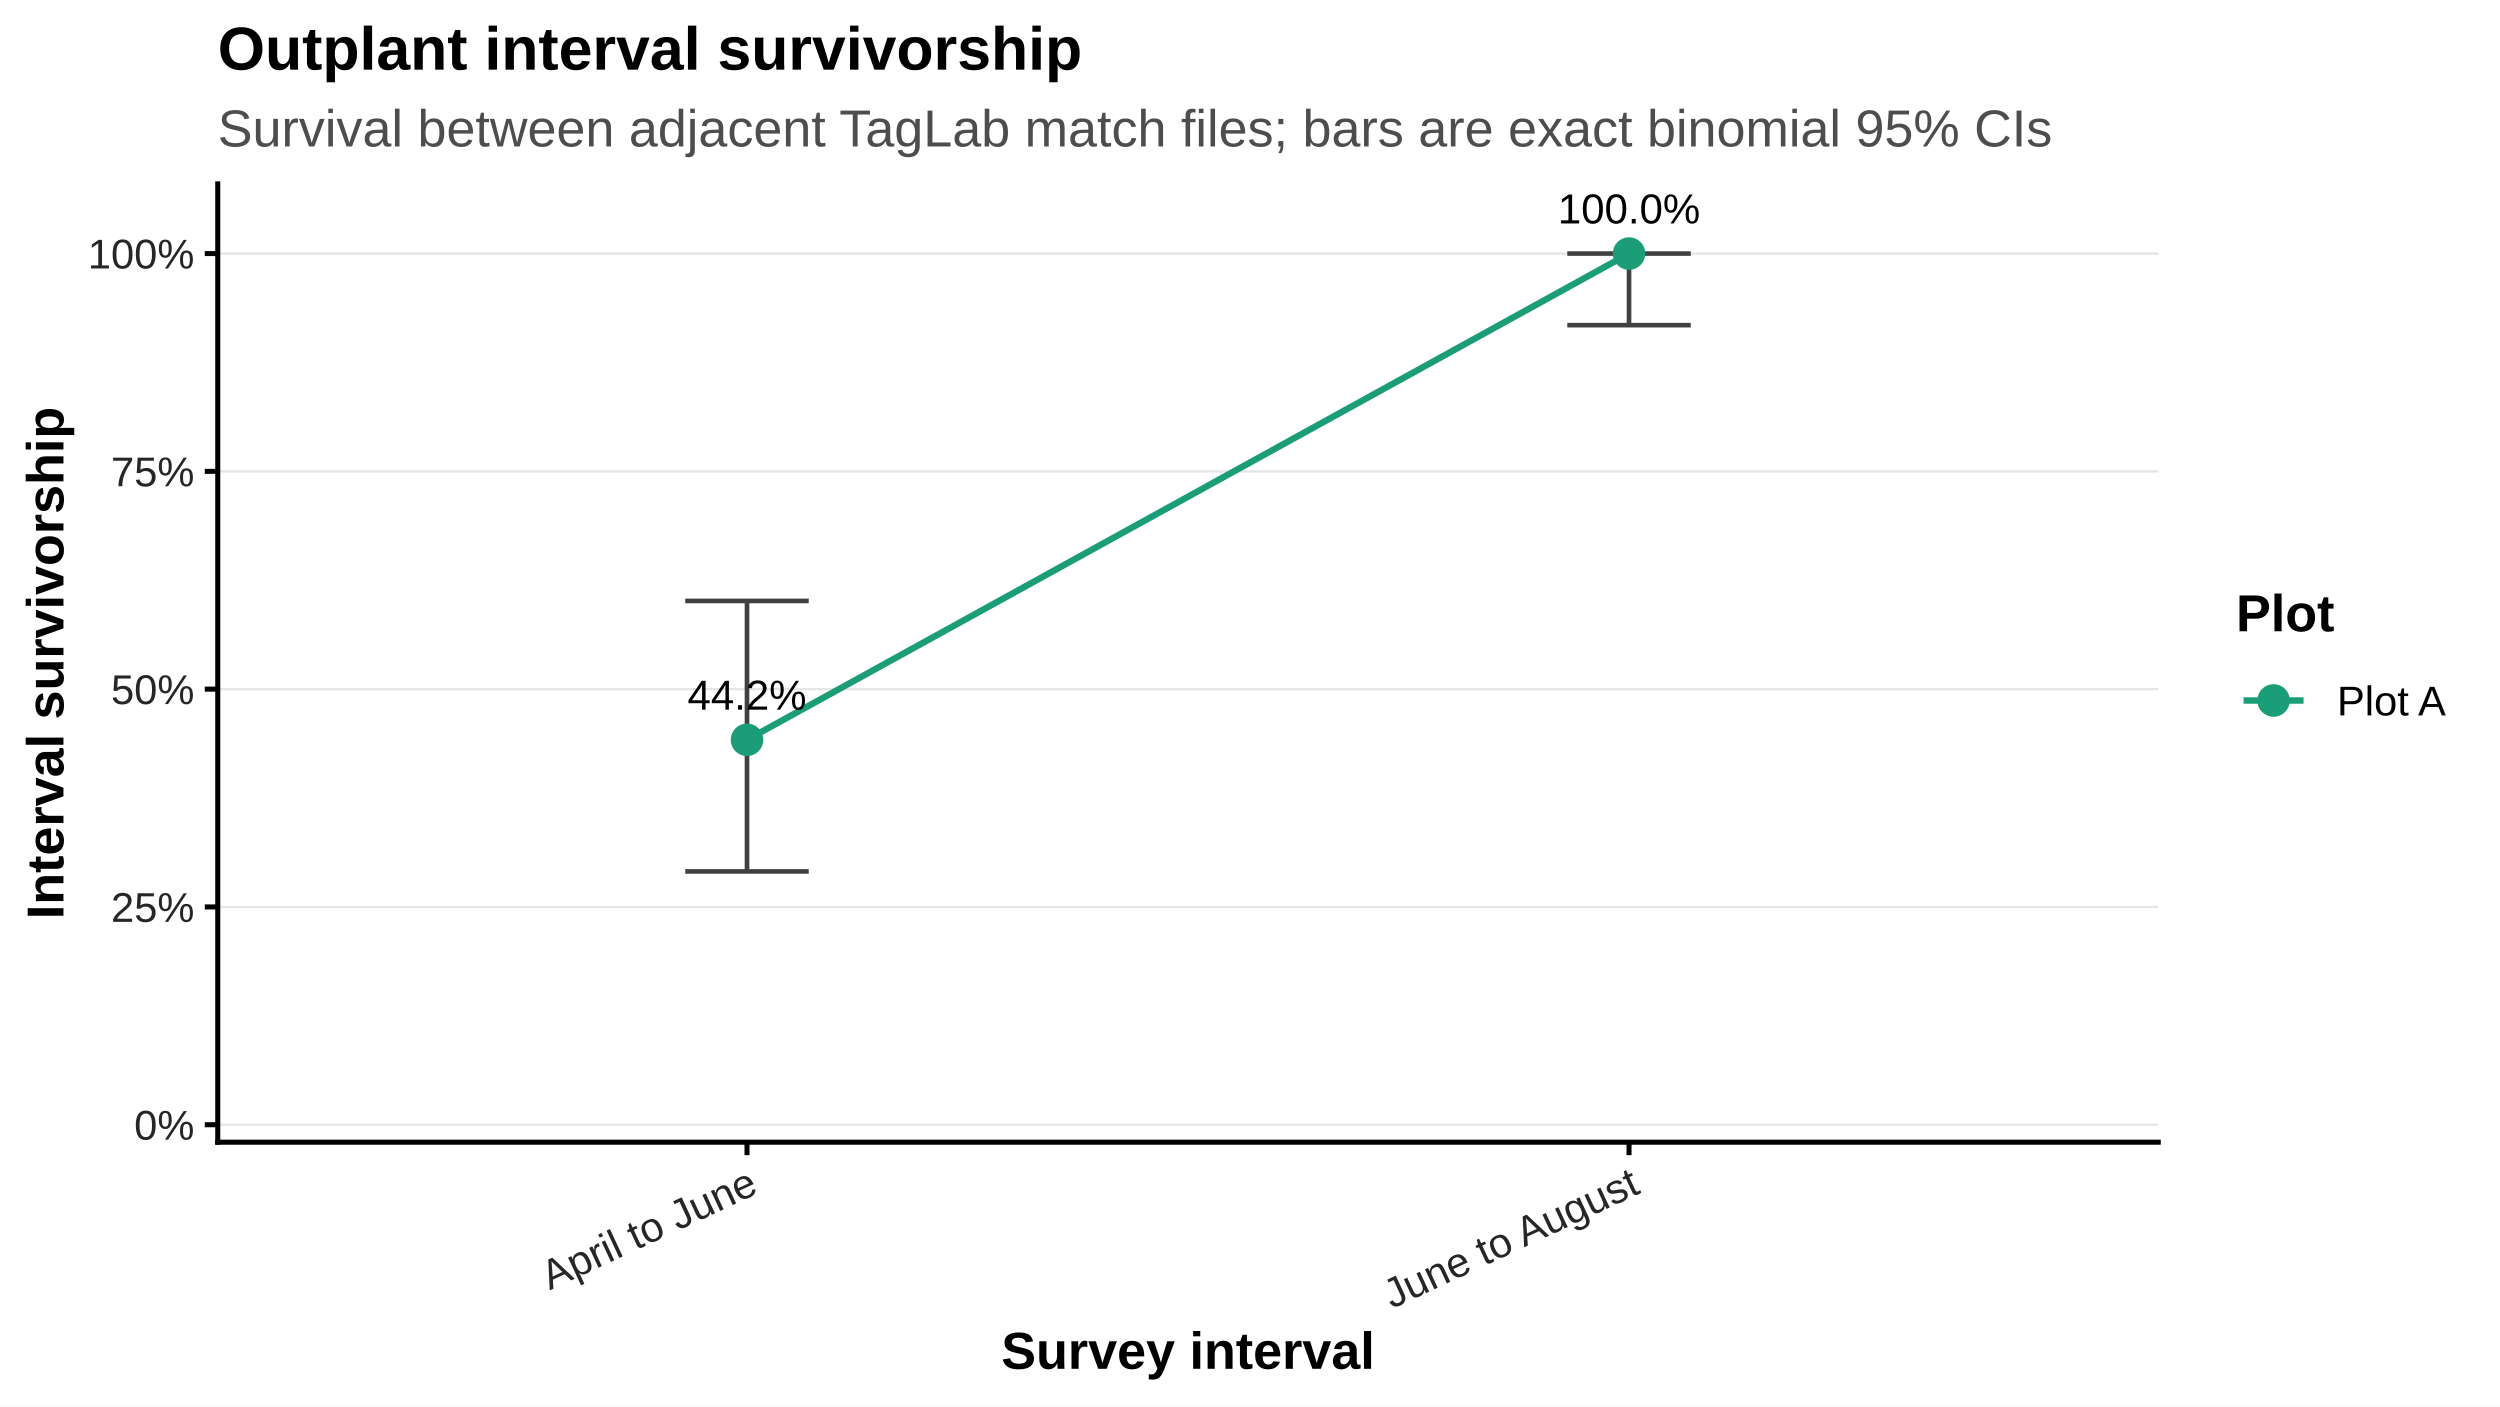
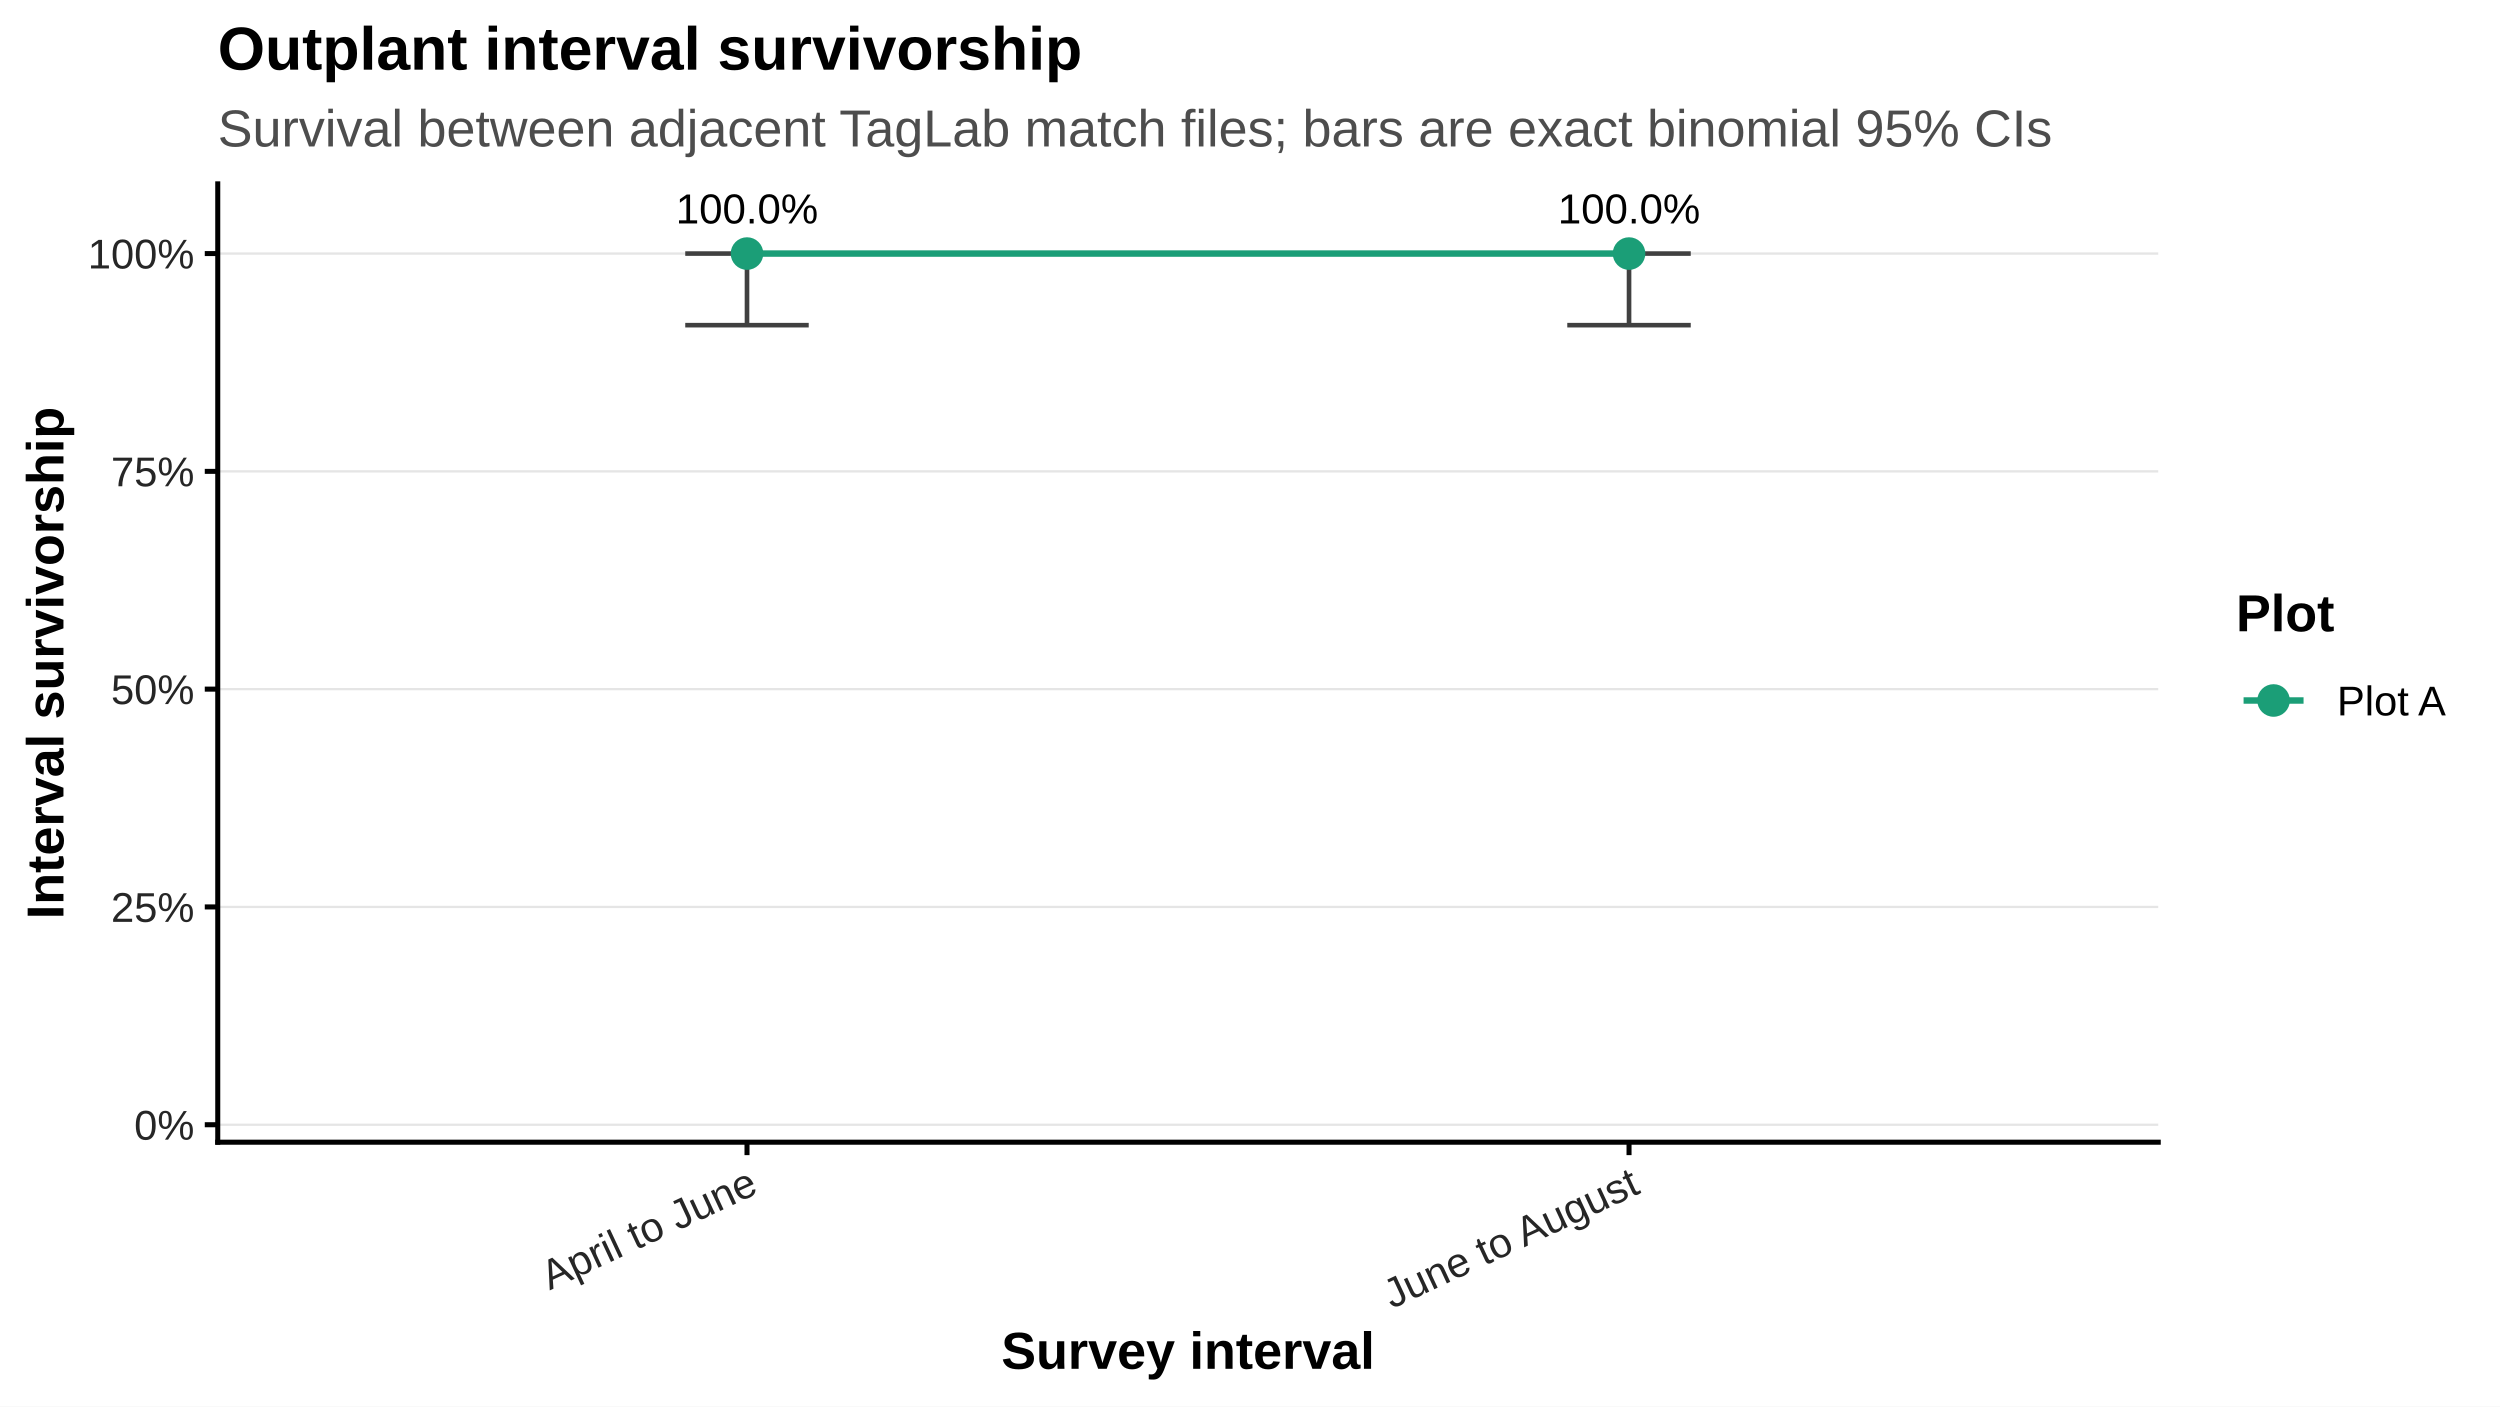
<svg xmlns="http://www.w3.org/2000/svg" class="svglite" width="576.00pt" height="324.00pt" viewBox="0 0 576.00 324.00">
  <defs>
    <style type="text/css">
    .svglite line, .svglite polyline, .svglite polygon, .svglite path, .svglite rect, .svglite circle {
      fill: none;
      stroke: #000000;
      stroke-linecap: round;
      stroke-linejoin: round;
      stroke-miterlimit: 10.00;
    }
    .svglite text {
      white-space: pre;
    }
  </style>
  </defs>
  <rect width="100%" height="100%" style="stroke: none; fill: #FFFFFF;" />
  <defs>
    <clipPath id="cpMC4wMHw1NzYuMDB8MC4wMHwzMjQuMDA=">
      <rect x="0.00" y="0.00" width="576.00" height="324.00" />
    </clipPath>
  </defs>
  <g clip-path="url(#cpMC4wMHw1NzYuMDB8MC4wMHwzMjQuMDA=)">
    <rect x="-0" y="0.00" width="576.00" height="324.00" style="stroke-width: 1.16; stroke: #FFFFFF; fill: #FFFFFF;" />
  </g>
  <defs>
    <clipPath id="cpNTAuMTd8NDk3LjI2fDQyLjM2fDI2My4xNg==">
      <rect x="50.17" y="42.36" width="447.09" height="220.79" />
    </clipPath>
  </defs>
  <g clip-path="url(#cpNTAuMTd8NDk3LjI2fDQyLjM2fDI2My4xNg==)">
    <rect x="50.17" y="42.36" width="447.09" height="220.79" style="stroke-width: 1.16; stroke: none; fill: #FFFFFF;" />
    <polyline points="50.17,259.14 497.26,259.14 " style="stroke-width: 0.53; stroke: #E5E5E5; stroke-linecap: butt;" />
    <polyline points="50.17,208.96 497.26,208.96 " style="stroke-width: 0.53; stroke: #E5E5E5; stroke-linecap: butt;" />
    <polyline points="50.17,158.78 497.26,158.78 " style="stroke-width: 0.53; stroke: #E5E5E5; stroke-linecap: butt;" />
    <polyline points="50.17,108.60 497.26,108.60 " style="stroke-width: 0.53; stroke: #E5E5E5; stroke-linecap: butt;" />
    <polyline points="50.17,58.42 497.26,58.42 " style="stroke-width: 0.53; stroke: #E5E5E5; stroke-linecap: butt;" />
-     <polyline points="157.88,138.46 186.33,138.46 " style="stroke-width: 1.07; stroke: #404040; stroke-linecap: butt;" />
-     <polyline points="172.11,138.46 172.11,200.78 " style="stroke-width: 1.07; stroke: #404040; stroke-linecap: butt;" />
-     <polyline points="157.88,200.78 186.33,200.78 " style="stroke-width: 1.07; stroke: #404040; stroke-linecap: butt;" />
+     <polyline points="157.88,58.42 186.33,58.42 " style="stroke-width: 1.07; stroke: #404040; stroke-linecap: butt;" />
+     <polyline points="172.11,58.42 172.11,74.92 " style="stroke-width: 1.07; stroke: #404040; stroke-linecap: butt;" />
+     <polyline points="157.88,74.92 186.33,74.92 " style="stroke-width: 1.07; stroke: #404040; stroke-linecap: butt;" />
    <polyline points="361.10,58.42 389.55,58.42 " style="stroke-width: 1.07; stroke: #404040; stroke-linecap: butt;" />
    <polyline points="375.33,58.42 375.33,74.92 " style="stroke-width: 1.07; stroke: #404040; stroke-linecap: butt;" />
    <polyline points="361.10,74.92 389.55,74.92 " style="stroke-width: 1.07; stroke: #404040; stroke-linecap: butt;" />
-     <polyline points="172.11,170.45 375.33,58.42 " style="stroke-width: 1.49; stroke: #1B9E77; stroke-linecap: butt;" />
-     <circle cx="172.11" cy="170.45" r="3.37" style="stroke-width: 0.77; stroke: #1B9E77; fill: #1B9E77;" />
+     <polyline points="172.11,58.42 375.33,58.42 " style="stroke-width: 1.49; stroke: #1B9E77; stroke-linecap: butt;" />
+     <circle cx="172.11" cy="58.42" r="3.37" style="stroke-width: 0.77; stroke: #1B9E77; fill: #1B9E77;" />
    <circle cx="375.33" cy="58.42" r="3.37" style="stroke-width: 0.77; stroke: #1B9E77; fill: #1B9E77;" />
-     <text x="172.11" y="163.51" text-anchor="middle" style="font-size: 9.67px; font-family: &quot;Arial&quot;;" textLength="27.42px" lengthAdjust="spacingAndGlyphs">44.2%</text>
+     <text x="172.11" y="51.48" text-anchor="middle" style="font-size: 9.67px; font-family: &quot;Arial&quot;;" textLength="32.80px" lengthAdjust="spacingAndGlyphs">100.0%</text>
    <text x="375.33" y="51.48" text-anchor="middle" style="font-size: 9.67px; font-family: &quot;Arial&quot;;" textLength="32.80px" lengthAdjust="spacingAndGlyphs">100.0%</text>
  </g>
  <g clip-path="url(#cpMC4wMHw1NzYuMDB8MC4wMHwzMjQuMDA=)">
    <polyline points="50.17,263.16 50.17,42.36 " style="stroke-width: 1.16; stroke-linecap: square;" />
    <text x="44.79" y="262.58" text-anchor="end" style="font-size: 9.60px;fill: #262626; font-family: &quot;Arial&quot;;" textLength="13.87px" lengthAdjust="spacingAndGlyphs">0%</text>
    <text x="44.79" y="212.40" text-anchor="end" style="font-size: 9.60px;fill: #262626; font-family: &quot;Arial&quot;;" textLength="19.20px" lengthAdjust="spacingAndGlyphs">25%</text>
    <text x="44.79" y="162.22" text-anchor="end" style="font-size: 9.60px;fill: #262626; font-family: &quot;Arial&quot;;" textLength="19.20px" lengthAdjust="spacingAndGlyphs">50%</text>
    <text x="44.79" y="112.04" text-anchor="end" style="font-size: 9.60px;fill: #262626; font-family: &quot;Arial&quot;;" textLength="19.20px" lengthAdjust="spacingAndGlyphs">75%</text>
    <text x="44.79" y="61.86" text-anchor="end" style="font-size: 9.60px;fill: #262626; font-family: &quot;Arial&quot;;" textLength="24.54px" lengthAdjust="spacingAndGlyphs">100%</text>
    <polyline points="47.18,259.14 50.17,259.14 " style="stroke-width: 1.16; stroke-linecap: butt;" />
    <polyline points="47.18,208.96 50.17,208.96 " style="stroke-width: 1.16; stroke-linecap: butt;" />
    <polyline points="47.18,158.78 50.17,158.78 " style="stroke-width: 1.16; stroke-linecap: butt;" />
    <polyline points="47.18,108.60 50.17,108.60 " style="stroke-width: 1.16; stroke-linecap: butt;" />
    <polyline points="47.18,58.42 50.17,58.42 " style="stroke-width: 1.16; stroke-linecap: butt;" />
    <polyline points="50.17,263.16 497.26,263.16 " style="stroke-width: 1.16; stroke-linecap: square;" />
    <polyline points="172.11,266.14 172.11,263.16 " style="stroke-width: 1.16; stroke-linecap: butt;" />
    <polyline points="375.33,266.14 375.33,263.16 " style="stroke-width: 1.16; stroke-linecap: butt;" />
    <text transform="translate(175.01,274.77) rotate(-25)" text-anchor="end" style="font-size: 9.60px;fill: #262626; font-family: &quot;Arial&quot;;" textLength="53.32px" lengthAdjust="spacingAndGlyphs">April to June</text>
    <text transform="translate(378.24,274.77) rotate(-25)" text-anchor="end" style="font-size: 9.60px;fill: #262626; font-family: &quot;Arial&quot;;" textLength="63.99px" lengthAdjust="spacingAndGlyphs">June to August</text>
    <text x="273.72" y="315.37" text-anchor="middle" style="font-size: 12.00px; font-weight: bold; font-family: &quot;Arial&quot;;" textLength="86.05px" lengthAdjust="spacingAndGlyphs">Survey interval</text>
    <text transform="translate(14.62,152.76) rotate(-90)" text-anchor="middle" style="font-size: 12.00px; font-weight: bold; font-family: &quot;Arial&quot;;" textLength="118.05px" lengthAdjust="spacingAndGlyphs">Interval survivorship</text>
    <rect x="509.21" y="129.51" width="60.81" height="46.50" style="stroke-width: 1.16; stroke: none; fill: #FFFFFF;" />
    <text x="515.19" y="145.45" style="font-size: 12.00px; font-weight: bold; font-family: &quot;Arial&quot;;" textLength="22.67px" lengthAdjust="spacingAndGlyphs">Plot</text>
    <rect x="515.19" y="152.75" width="17.28" height="17.28" style="stroke-width: 1.16; stroke: none; fill: #FFFFFF;" />
    <line x1="516.92" y1="161.39" x2="530.74" y2="161.39" style="stroke-width: 1.49; stroke: #1B9E77; stroke-linecap: butt;" />
    <circle cx="523.83" cy="161.39" r="3.37" style="stroke-width: 0.77; stroke: #1B9E77; fill: #1B9E77;" />
    <text x="538.45" y="164.83" style="font-size: 9.60px; font-family: &quot;Arial&quot;;" textLength="25.60px" lengthAdjust="spacingAndGlyphs">Plot A</text>
    <text x="50.17" y="33.74" style="font-size: 12.00px;fill: #4D4D4D; font-family: &quot;Arial&quot;;" textLength="424.20px" lengthAdjust="spacingAndGlyphs">Survival between adjacent TagLab match files; bars are exact binomial 95% CIs</text>
    <text x="50.17" y="16.05" style="font-size: 14.00px; font-weight: bold; font-family: &quot;Arial&quot;;" textLength="199.07px" lengthAdjust="spacingAndGlyphs">Outplant interval survivorship</text>
  </g>
</svg>
